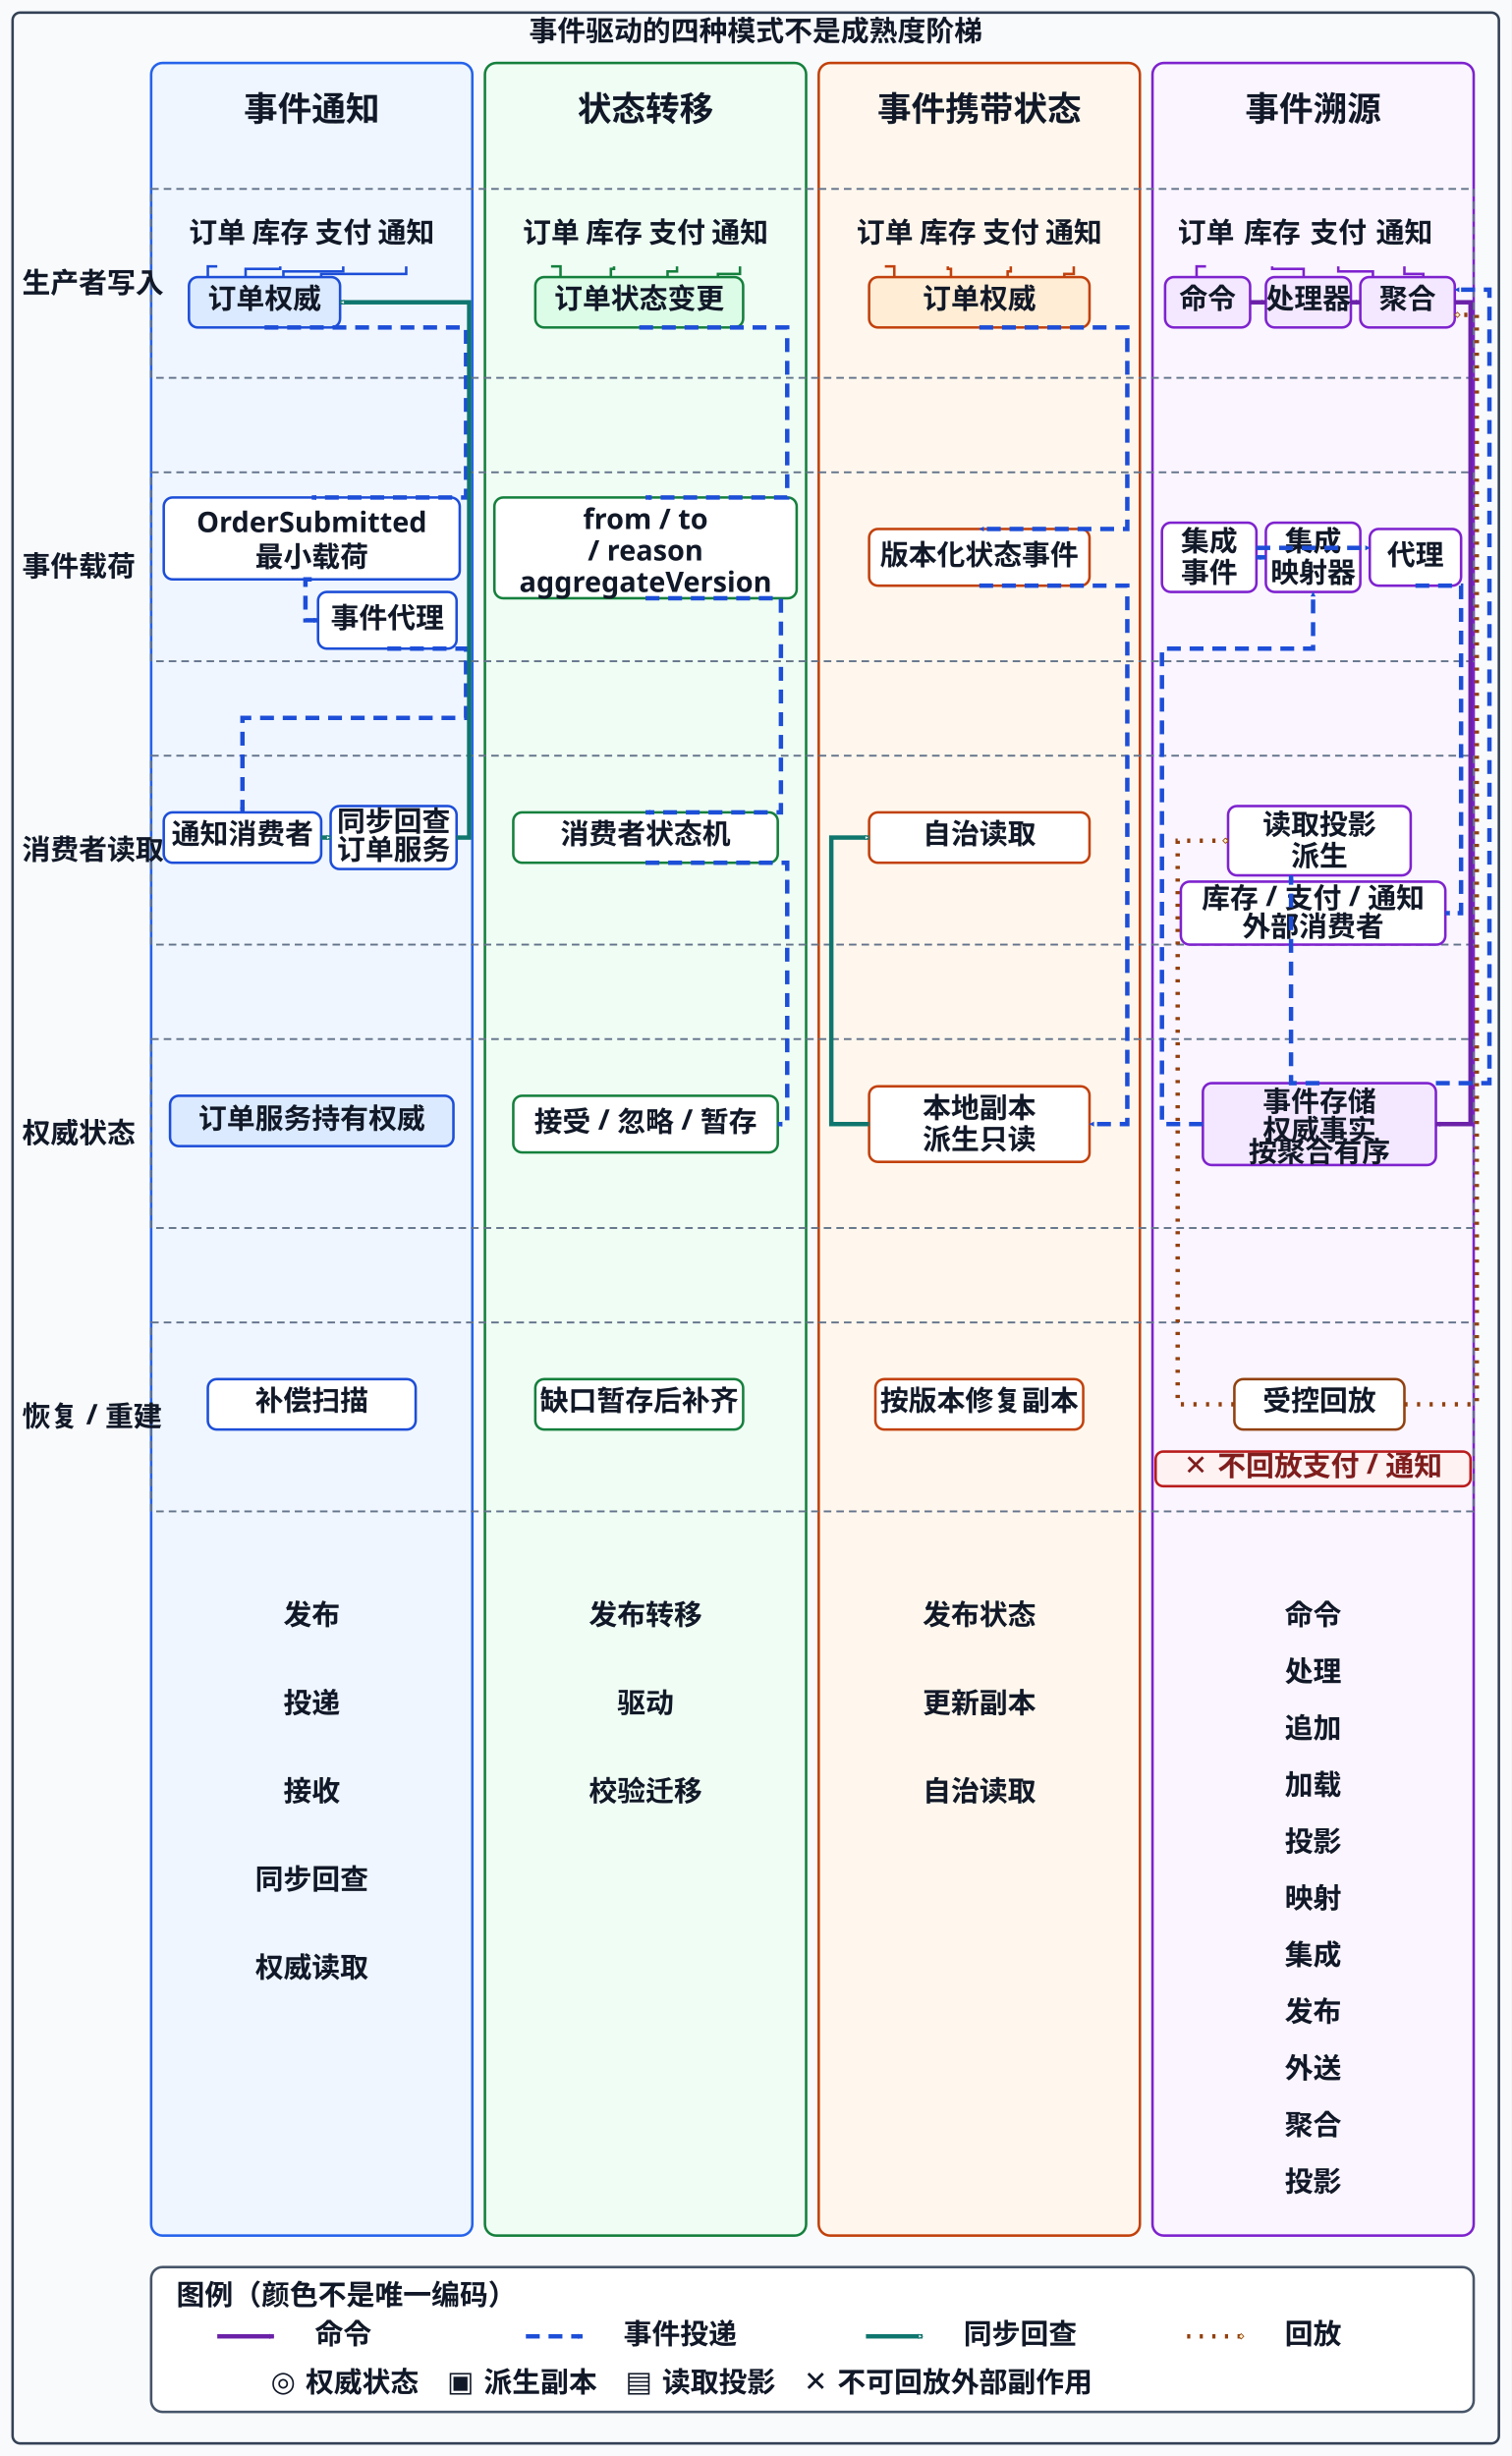
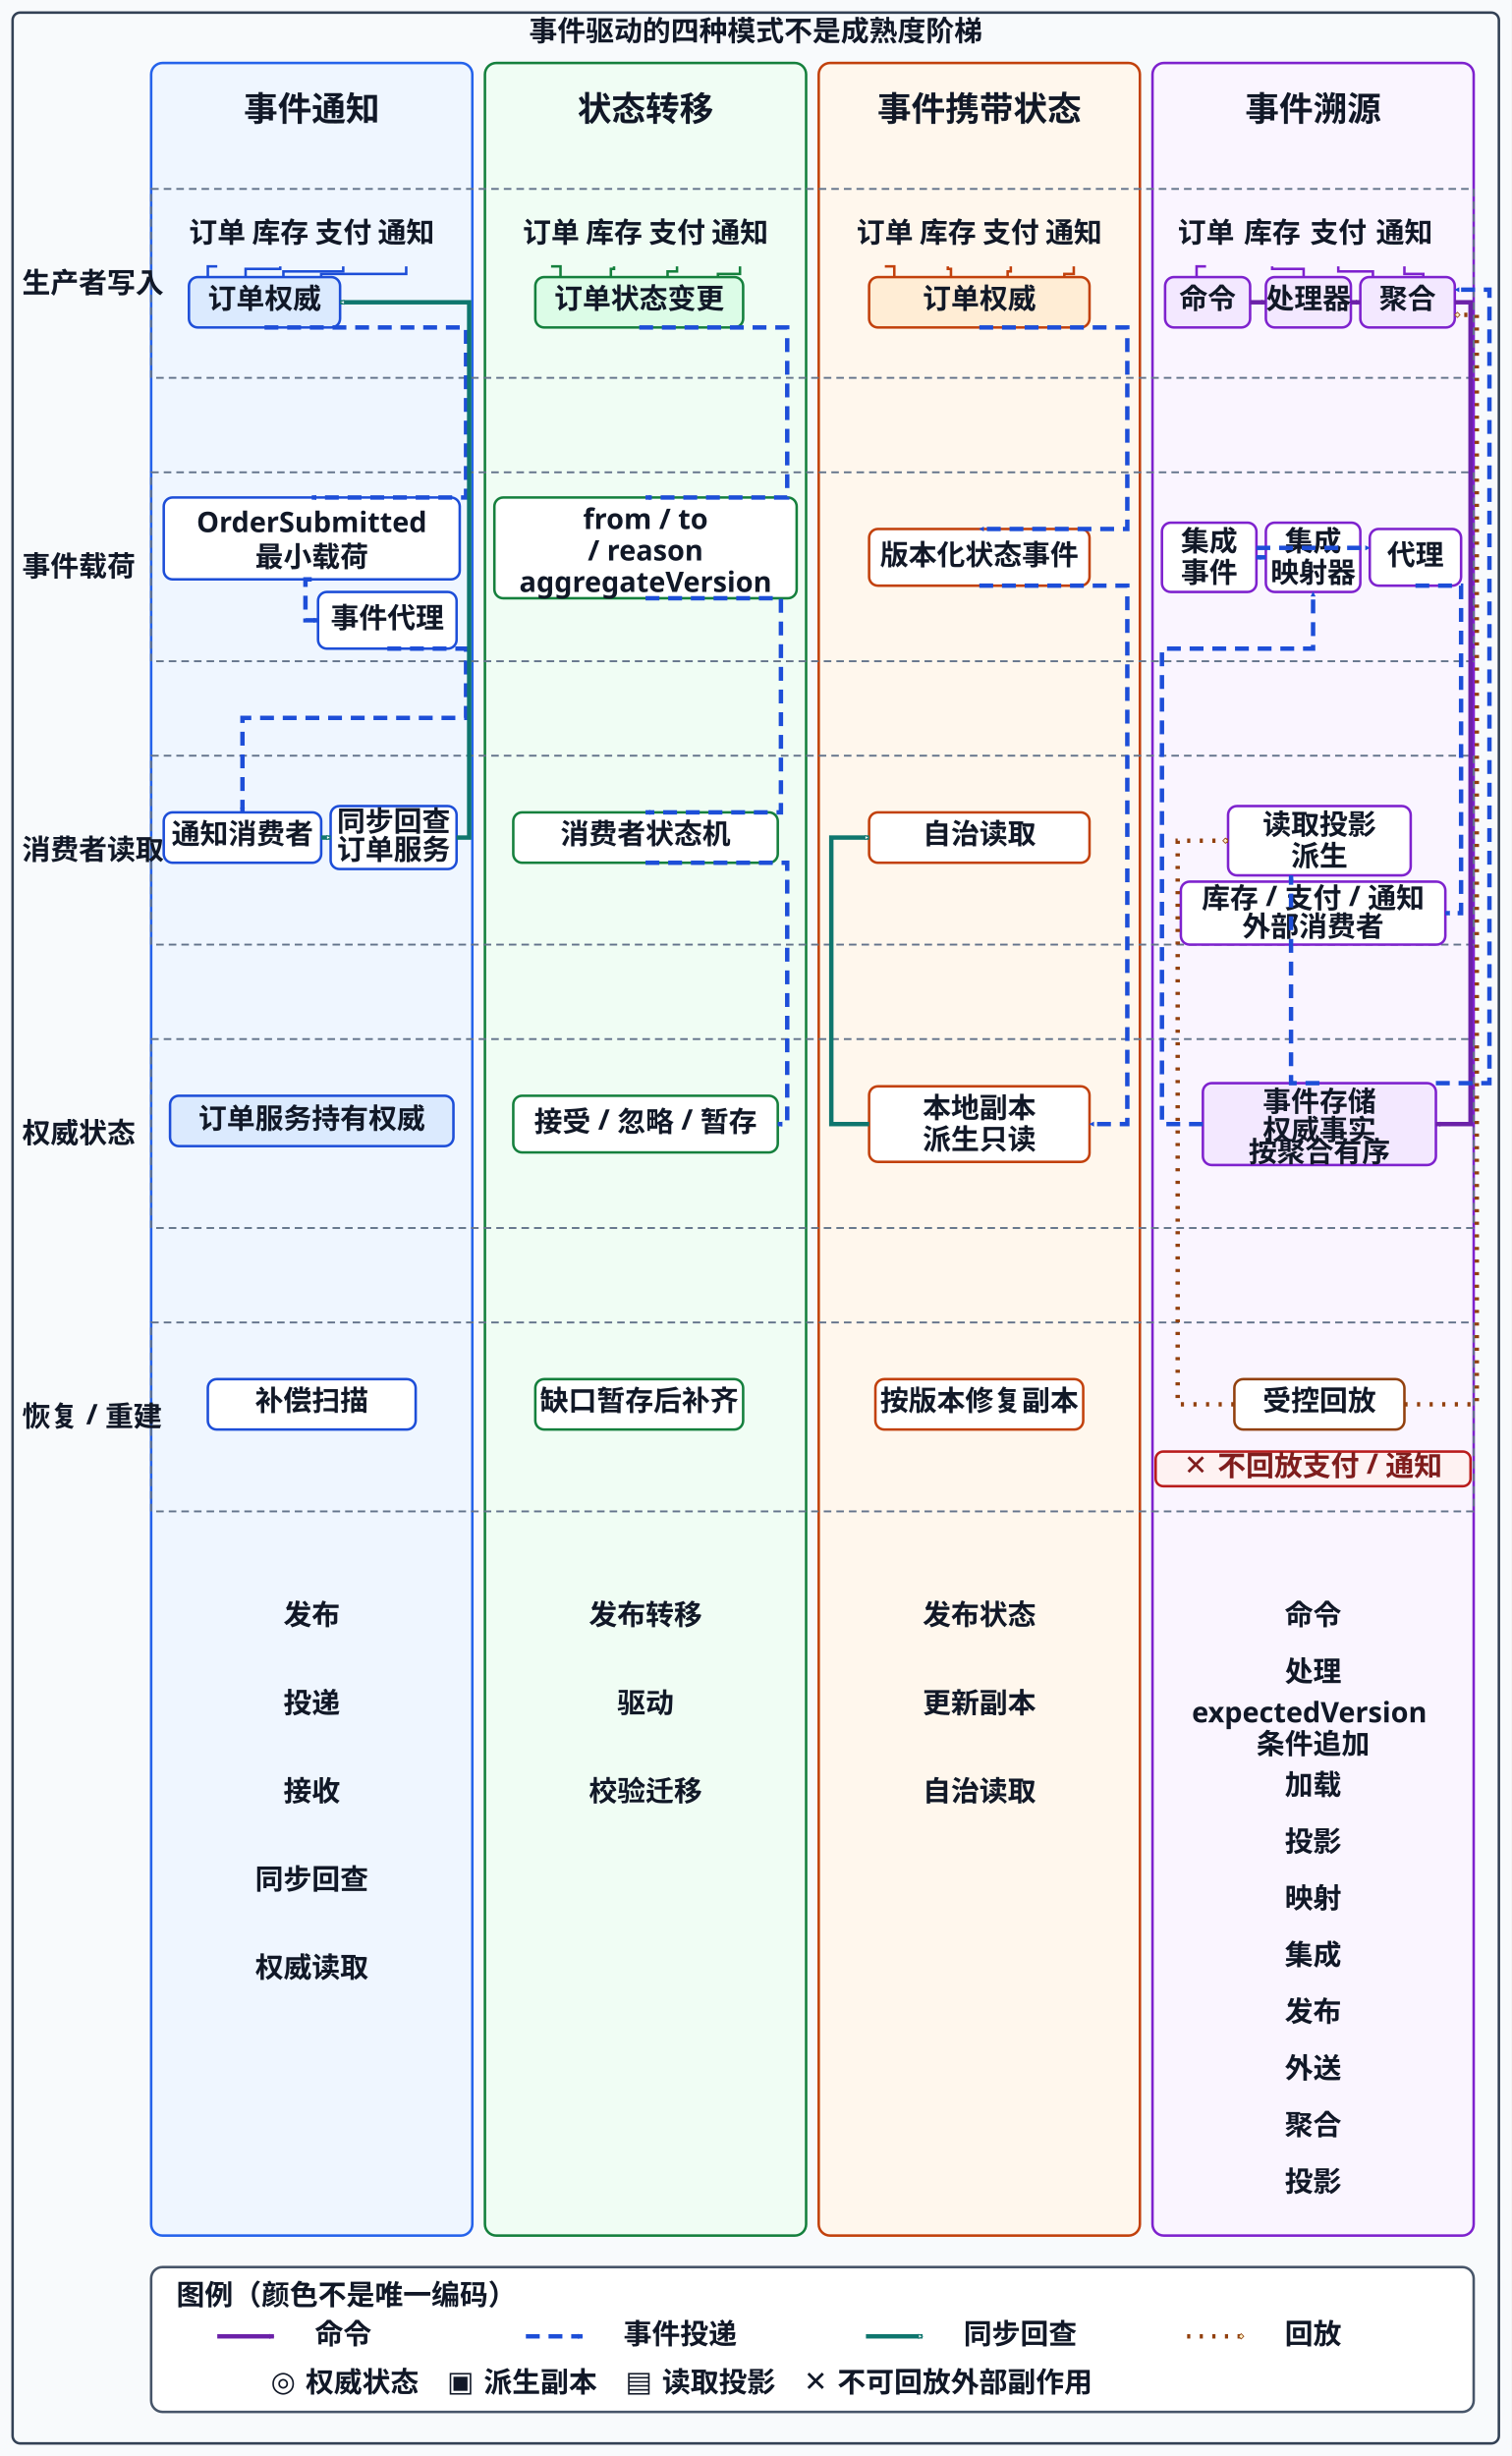
<svg xmlns="http://www.w3.org/2000/svg" viewBox="0 0 2400 3900" role="img" aria-labelledby="sty06-title sty06-desc">
  <defs>
    <marker id="arrow-command" viewBox="0 0 10 10" refX="9" refY="5" markerWidth="8" markerHeight="8" orient="auto-start-reverse" markerUnits="userSpaceOnUse">
      <path d="M 0 0 L 10 5 L 0 10 Z" fill="#6B21A8" />
    </marker>
    <marker id="arrow-event" viewBox="0 0 10 10" refX="9" refY="5" markerWidth="8" markerHeight="8" orient="auto-start-reverse" markerUnits="userSpaceOnUse">
      <path d="M 0 0 L 10 5 L 0 10 Z" fill="#1D4ED8" />
    </marker>
    <marker id="arrow-lookup" viewBox="0 0 10 10" refX="9" refY="5" markerWidth="8" markerHeight="8" orient="auto-start-reverse" markerUnits="userSpaceOnUse">
      <path d="M 1 1 L 9 5 L 1 9 Z" fill="#FFFFFF" stroke="#0F766E" stroke-width="1.5" />
    </marker>
    <marker id="arrow-replay" viewBox="0 0 12 12" refX="11" refY="6" markerWidth="10" markerHeight="10" orient="auto-start-reverse" markerUnits="userSpaceOnUse">
      <path d="M 1 6 L 6 1 L 11 6 L 6 11 Z" fill="#FEF3C7" stroke="#92400E" stroke-width="1.5" />
    </marker>
  </defs>
  <style>
    .boundary { fill: none; stroke: #64748B; stroke-width: 3; stroke-dasharray: 12 8; }
    .column { stroke-width: 4; }
    .node-shape { fill: #FFFFFF; stroke-width: 4; }
    .authority-shape { fill: #EDE9FE; stroke: #6B21A8; }
    .node-label { fill: #111827; font-family: system-ui, sans-serif; font-size: 45px; font-weight: 700; text-anchor: middle; }
    .small-label { fill: #111827; font-family: system-ui, sans-serif; font-size: 45px; font-weight: 700; text-anchor: middle; }
    .column-label { fill: #111827; font-family: system-ui, sans-serif; font-size: 54px; font-weight: 700; text-anchor: middle; }
    .row-label { fill: #111827; font-family: system-ui, sans-serif; font-size: 45px; font-weight: 700; }
    .command-edge { fill: none; stroke: #6B21A8; stroke-width: 7; marker-end: url(#arrow-command); }
    .event-delivery-edge { fill: none; stroke: #1D4ED8; stroke-width: 7; stroke-dasharray: 22 14; marker-end: url(#arrow-event); }
    .sync-lookup-edge { fill: none; stroke: #0F766E; stroke-width: 7; marker-end: url(#arrow-lookup); }
    .replay-edge { fill: none; stroke: #92400E; stroke-width: 7; stroke-dasharray: 5 15; marker-end: url(#arrow-replay); }
    .edge-label { fill: #111827; font-family: system-ui, sans-serif; font-size: 45px; font-weight: 700; text-anchor: middle; }
    .legend-label { fill: #111827; font-family: system-ui, sans-serif; font-size: 45px; font-weight: 700; }
    .note { fill: #7F1D1D; font-family: system-ui, sans-serif; font-size: 45px; font-weight: 700; text-anchor: middle; }
  </style>
  <rect x="0" y="0" width="2400" height="3900" fill="#F8FAFC" />
  <g data-node-id="canvas" data-role="boundary" data-node-bounds="20 20 2360 3860">
    <rect x="20" y="20" width="2360" height="3860" rx="12" fill="#F8FAFC" stroke="#334155" stroke-width="4" />
    <text class="node-label" x="1200" y="65">事件驱动的四种模式不是成熟度阶梯</text>
  </g>
  <g data-node-id="notification-column" data-role="boundary" data-node-bounds="240 100 510 3450">
    <rect class="column" data-edge-label-background="notification-column" x="240" y="100" width="510" height="3450" rx="18" fill="#EFF6FF" stroke="#2563EB" />
    <text class="column-label" x="495" y="192">事件通知</text>
  </g>
  <g data-node-id="transition-column" data-role="boundary" data-node-bounds="770 100 510 3450">
    <rect class="column" x="770" y="100" width="510" height="3450" rx="18" fill="#F0FDF4" stroke="#15803D" />
    <text class="column-label" x="1025" y="192">状态转移</text>
  </g>
  <g data-node-id="carried-state-column" data-role="boundary" data-node-bounds="1300 100 510 3450">
    <rect class="column" x="1300" y="100" width="510" height="3450" rx="18" fill="#FFF7ED" stroke="#C2410C" />
    <text class="column-label" x="1555" y="192">事件携带状态</text>
  </g>
  <g data-node-id="event-sourcing-column" data-role="boundary" data-node-bounds="1830 100 510 3450">
    <rect class="column" x="1830" y="100" width="510" height="3450" rx="18" fill="#FAF5FF" stroke="#7E22CE" />
    <text class="column-label" x="2085" y="192">事件溯源</text>
  </g>
  <g data-node-id="producer-write-row" data-role="boundary" data-node-bounds="240 300 2100 300">
    <rect class="boundary" x="240" y="300" width="2100" height="300" />
    <text class="row-label" x="35" y="465">生产者写入</text>
  </g>
  <g data-node-id="event-payload-row" data-role="boundary" data-node-bounds="240 750 2100 300">
    <rect class="boundary" x="240" y="750" width="2100" height="300" />
    <text class="row-label" x="35" y="915">事件载荷</text>
  </g>
  <g data-node-id="consumer-read-row" data-role="boundary" data-node-bounds="240 1200 2100 300">
    <rect class="boundary" x="240" y="1200" width="2100" height="300" />
    <text class="row-label" x="35" y="1365">消费者读取</text>
  </g>
  <g data-node-id="authority-row" data-role="boundary" data-node-bounds="240 1650 2100 300">
    <rect class="boundary" x="240" y="1650" width="2100" height="300" />
    <text class="row-label" x="35" y="1815">权威状态</text>
  </g>
  <g data-node-id="recovery-row" data-role="boundary" data-node-bounds="240 2100 2100 300">
    <rect class="boundary" x="240" y="2100" width="2100" height="300" />
    <text class="row-label" x="35" y="2265">恢复 / 重建</text>
  </g>
  <g data-node-id="notification-authority" data-role="authority" data-node-bounds="300 440 240 80">
    <rect class="node-shape" style="fill:#DBEAFE;stroke:#1D4ED8" x="300" y="440" width="240" height="80" rx="14" />
    <text class="small-label" x="420" y="490">订单权威</text>
  </g>
  <g data-node-id="notification-participants" data-role="participants" data-mode="notification" data-node-bounds="300 315 390 125" />
  <g data-node-id="notification-order-participant" data-role="participant" data-mode="notification" data-node-bounds="300 340 90 83">
    <text class="small-label" data-participant-label="order" x="345" y="385">订单</text>
    <path data-structural-edge-id="notification-order-participant-link" data-participant="order" data-target="notification-authority" d="M 345 423 H 330 V 440" fill="none" stroke="#1D4ED8" stroke-width="4" />
  </g>
  <g data-node-id="notification-inventory-participant" data-role="participant" data-mode="notification" data-node-bounds="400 340 90 83">
    <text class="small-label" data-participant-label="inventory" x="445" y="385">库存</text>
    <path data-structural-edge-id="notification-inventory-participant-link" data-participant="inventory" data-target="notification-authority" d="M 445 423 V 427 H 390 V 440" fill="none" stroke="#1D4ED8" stroke-width="4" />
  </g>
  <g data-node-id="notification-payment-participant" data-role="participant" data-mode="notification" data-node-bounds="500 340 90 83">
    <text class="small-label" data-participant-label="payment" x="545" y="385">支付</text>
    <path data-structural-edge-id="notification-payment-participant-link" data-participant="payment" data-target="notification-authority" d="M 545 423 V 431 H 450 V 440" fill="none" stroke="#1D4ED8" stroke-width="4" />
  </g>
  <g data-node-id="notification-notification-participant" data-role="participant" data-mode="notification" data-node-bounds="600 340 90 83">
    <text class="small-label" data-participant-label="notification" x="645" y="385">通知</text>
    <path data-structural-edge-id="notification-notification-participant-link" data-participant="notification" data-target="notification-authority" d="M 645 423 V 435 H 510 V 440" fill="none" stroke="#1D4ED8" stroke-width="4" />
  </g>
  <g data-node-id="notification-event" data-role="event" data-node-bounds="260 790 470 130">
    <rect class="node-shape" x="260" y="790" width="470" height="130" rx="14" stroke="#1D4ED8" />
    <text class="small-label" x="495" y="845">OrderSubmitted</text>
    <text class="small-label" x="495" y="900">最小载荷</text>
  </g>
  <g data-node-id="notification-broker" data-role="broker" data-node-bounds="505 940 220 90">
    <rect class="node-shape" x="505" y="940" width="220" height="90" rx="14" stroke="#1D4ED8" />
    <text class="small-label" x="615" y="997">事件代理</text>
  </g>
  <g data-node-id="notification-consumer" data-role="consumer" data-node-bounds="260 1290 250 80">
    <rect class="node-shape" x="260" y="1290" width="250" height="80" rx="14" stroke="#1D4ED8" />
    <text class="small-label" x="385" y="1340">通知消费者</text>
  </g>
  <g data-node-id="notification-lookup" data-role="lookup" data-node-bounds="525 1280 200 100">
    <rect class="node-shape" x="525" y="1280" width="200" height="100" rx="14" stroke="#1D4ED8" />
    <text class="small-label" x="625" y="1320">同步回查</text>
    <text class="small-label" x="625" y="1365">订单服务</text>
  </g>
  <g data-node-id="notification-authority-row" data-role="authority" data-node-bounds="270 1740 450 80">
    <rect class="node-shape" style="fill:#DBEAFE;stroke:#1D4ED8" x="270" y="1740" width="450" height="80" rx="14" />
    <text class="small-label" x="495" y="1792">订单服务持有权威</text>
  </g>
  <g data-node-id="notification-recovery" data-role="recovery" data-node-bounds="330 2190 330 80">
    <rect class="node-shape" x="330" y="2190" width="330" height="80" rx="14" stroke="#1D4ED8" />
    <text class="small-label" x="495" y="2240">补偿扫描</text>
  </g>
  <g data-node-id="order-transition" data-role="authority" data-node-bounds="850 440 330 80">
    <rect class="node-shape" style="fill:#DCFCE7;stroke:#15803D" x="850" y="440" width="330" height="80" rx="14" />
    <text class="node-label" x="1015" y="490">订单状态变更</text>
  </g>
  <g data-node-id="transition-participants" data-role="participants" data-mode="transition" data-node-bounds="830 315 390 125" />
  <g data-node-id="transition-order-participant" data-role="participant" data-mode="transition" data-node-bounds="830 340 90 83">
    <text class="small-label" data-participant-label="order" x="875" y="385">订单</text>
    <path data-structural-edge-id="transition-order-participant-link" data-participant="order" data-target="order-transition" d="M 875 423 H 890 V 440" fill="none" stroke="#15803D" stroke-width="4" />
  </g>
  <g data-node-id="transition-inventory-participant" data-role="participant" data-mode="transition" data-node-bounds="930 340 90 83">
    <text class="small-label" data-participant-label="inventory" x="975" y="385">库存</text>
    <path data-structural-edge-id="transition-inventory-participant-link" data-participant="inventory" data-target="order-transition" d="M 975 423 V 427 H 970 V 440" fill="none" stroke="#15803D" stroke-width="4" />
  </g>
  <g data-node-id="transition-payment-participant" data-role="participant" data-mode="transition" data-node-bounds="1030 340 90 83">
    <text class="small-label" data-participant-label="payment" x="1075" y="385">支付</text>
    <path data-structural-edge-id="transition-payment-participant-link" data-participant="payment" data-target="order-transition" d="M 1075 423 V 431 H 1060 V 440" fill="none" stroke="#15803D" stroke-width="4" />
  </g>
  <g data-node-id="transition-notification-participant" data-role="participant" data-mode="transition" data-node-bounds="1130 340 90 83">
    <text class="small-label" data-participant-label="notification" x="1175" y="385">通知</text>
    <path data-structural-edge-id="transition-notification-participant-link" data-participant="notification" data-target="order-transition" d="M 1175 423 V 435 H 1140 V 440" fill="none" stroke="#15803D" stroke-width="4" />
  </g>
  <g data-node-id="transition-event" data-role="event" data-node-bounds="785 790 480 160">
    <rect class="node-shape" x="785" y="790" width="480" height="160" rx="14" stroke="#15803D" />
    <text class="small-label" x="1025" y="840">from / to</text>
    <text class="small-label" x="1025" y="890">/ reason</text>
    <text class="small-label" x="1025" y="940">aggregateVersion</text>
  </g>
  <g data-node-id="consumer-state-machine" data-role="consumer" data-node-bounds="815 1290 420 80">
    <rect class="node-shape" x="815" y="1290" width="420" height="80" rx="14" stroke="#15803D" />
    <text class="node-label" x="1025" y="1340">消费者状态机</text>
  </g>
  <g data-node-id="transition-decision" data-role="derived" data-node-bounds="815 1740 420 90">
    <rect class="node-shape" x="815" y="1740" width="420" height="90" rx="14" stroke="#15803D" />
    <text class="small-label" x="1025" y="1797">接受 / 忽略 / 暂存</text>
  </g>
  <g data-node-id="transition-recovery" data-role="recovery" data-node-bounds="850 2190 330 80">
    <rect class="node-shape" x="850" y="2190" width="330" height="80" rx="14" stroke="#15803D" />
    <text class="small-label" x="1015" y="2240">缺口暂存后补齐</text>
  </g>
  <g data-node-id="carried-authority" data-role="authority" data-node-bounds="1380 440 350 80">
    <rect class="node-shape" style="fill:#FFEDD5;stroke:#C2410C" x="1380" y="440" width="350" height="80" rx="14" />
    <text class="small-label" x="1555" y="490">订单权威</text>
  </g>
  <g data-node-id="carried-participants" data-role="participants" data-mode="carried" data-node-bounds="1360 315 390 125" />
  <g data-node-id="carried-order-participant" data-role="participant" data-mode="carried" data-node-bounds="1360 340 90 83">
    <text class="small-label" data-participant-label="order" x="1405" y="385">订单</text>
    <path data-structural-edge-id="carried-order-participant-link" data-participant="order" data-target="carried-authority" d="M 1405 423 H 1420 V 440" fill="none" stroke="#C2410C" stroke-width="4" />
  </g>
  <g data-node-id="carried-inventory-participant" data-role="participant" data-mode="carried" data-node-bounds="1460 340 90 83">
    <text class="small-label" data-participant-label="inventory" x="1505" y="385">库存</text>
    <path data-structural-edge-id="carried-inventory-participant-link" data-participant="inventory" data-target="carried-authority" d="M 1505 423 V 427 H 1510 V 440" fill="none" stroke="#C2410C" stroke-width="4" />
  </g>
  <g data-node-id="carried-payment-participant" data-role="participant" data-mode="carried" data-node-bounds="1560 340 90 83">
    <text class="small-label" data-participant-label="payment" x="1605" y="385">支付</text>
    <path data-structural-edge-id="carried-payment-participant-link" data-participant="payment" data-target="carried-authority" d="M 1605 423 V 431 H 1600 V 440" fill="none" stroke="#C2410C" stroke-width="4" />
  </g>
  <g data-node-id="carried-notification-participant" data-role="participant" data-mode="carried" data-node-bounds="1660 340 90 83">
    <text class="small-label" data-participant-label="notification" x="1705" y="385">通知</text>
    <path data-structural-edge-id="carried-notification-participant-link" data-participant="notification" data-target="carried-authority" d="M 1705 423 V 435 H 1690 V 440" fill="none" stroke="#C2410C" stroke-width="4" />
  </g>
  <g data-node-id="state-snapshot-event" data-role="event" data-node-bounds="1380 840 350 90">
    <rect class="node-shape" x="1380" y="840" width="350" height="90" rx="14" stroke="#C2410C" />
    <text class="node-label" x="1555" y="897">版本化状态事件</text>
  </g>
  <g data-node-id="autonomous-read" data-role="consumer" data-node-bounds="1380 1290 350 80">
    <rect class="node-shape" x="1380" y="1290" width="350" height="80" rx="14" stroke="#C2410C" />
    <text class="small-label" x="1555" y="1340">自治读取</text>
  </g>
  <g data-node-id="consumer-local-copy" data-role="derived" data-node-bounds="1380 1725 350 120">
    <rect class="node-shape" x="1380" y="1725" width="350" height="120" rx="14" stroke="#C2410C" />
    <text class="node-label" x="1555" y="1775">本地副本</text>
    <text class="node-label" x="1555" y="1825">派生只读</text>
  </g>
  <g data-node-id="carried-recovery" data-role="recovery" data-node-bounds="1390 2190 330 80">
    <rect class="node-shape" x="1390" y="2190" width="330" height="80" rx="14" stroke="#C2410C" />
    <text class="small-label" x="1555" y="2240">按版本修复副本</text>
  </g>
  <g data-node-id="command" data-role="command" data-node-bounds="1850 440 135 80">
    <rect class="node-shape authority-shape" style="fill:#F3E8FF;stroke:#7E22CE" x="1850" y="440" width="135" height="80" rx="14" />
    <text class="small-label" x="1917.5" y="490">命令</text>
  </g>
  <g data-node-id="command-handler" data-role="handler" data-node-bounds="2010 440 135 80">
    <rect class="node-shape authority-shape" style="fill:#F3E8FF;stroke:#7E22CE" x="2010" y="440" width="135" height="80" rx="14" />
    <text class="small-label" x="2077.5" y="490">处理器</text>
  </g>
  <g data-node-id="aggregate" data-role="aggregate" data-node-bounds="2160 440 150 80">
    <rect class="node-shape authority-shape" style="fill:#F3E8FF;stroke:#7E22CE" x="2160" y="440" width="150" height="80" rx="14" />
    <text class="small-label" x="2235" y="490">聚合</text>
  </g>
  <g data-node-id="event-sourcing-participants" data-role="participants" data-mode="event-sourcing" data-node-bounds="1850 315 470 125" />
  <g data-node-id="event-sourcing-order-participant" data-role="participant" data-mode="event-sourcing" data-node-bounds="1870 340 90 83">
    <text class="small-label" data-participant-label="order" x="1915" y="385">订单</text>
    <path data-structural-edge-id="event-sourcing-order-participant-link" data-participant="order" data-target="command" d="M 1915 423 H 1900 V 440" fill="none" stroke="#7E22CE" stroke-width="4" />
  </g>
  <g data-node-id="event-sourcing-inventory-participant" data-role="participant" data-mode="event-sourcing" data-node-bounds="1975 340 90 83">
    <text class="small-label" data-participant-label="inventory" x="2020" y="385">库存</text>
    <path data-structural-edge-id="event-sourcing-inventory-participant-link" data-participant="inventory" data-target="command-handler" d="M 2020 423 V 427 H 2070 V 440" fill="none" stroke="#7E22CE" stroke-width="4" />
  </g>
  <g data-node-id="event-sourcing-payment-participant" data-role="participant" data-mode="event-sourcing" data-node-bounds="2080 340 90 83">
    <text class="small-label" data-participant-label="payment" x="2125" y="385">支付</text>
    <path data-structural-edge-id="event-sourcing-payment-participant-link" data-participant="payment" data-target="aggregate" d="M 2125 423 V 431 H 2180 V 440" fill="none" stroke="#7E22CE" stroke-width="4" />
  </g>
  <g data-node-id="event-sourcing-notification-participant" data-role="participant" data-mode="event-sourcing" data-node-bounds="2185 340 90 83">
    <text class="small-label" data-participant-label="notification" x="2230" y="385">通知</text>
    <path data-structural-edge-id="event-sourcing-notification-participant-link" data-participant="notification" data-target="aggregate" d="M 2230 423 V 435 H 2260 V 440" fill="none" stroke="#7E22CE" stroke-width="4" />
  </g>
  <g data-node-id="integration-event" data-role="event" data-node-bounds="1845 830 150 110">
    <rect class="node-shape" x="1845" y="830" width="150" height="110" rx="14" stroke="#7E22CE" />
    <text class="small-label" x="1920" y="875">集成</text>
    <text class="small-label" x="1920" y="925">事件</text>
  </g>
  <g data-node-id="integration-mapper" data-role="mapper" data-node-bounds="2010 830 150 110">
    <rect class="node-shape" x="2010" y="830" width="150" height="110" rx="14" stroke="#7E22CE" />
    <text class="small-label" x="2085" y="875">集成</text>
    <text class="small-label" x="2085" y="925">映射器</text>
  </g>
  <g data-node-id="event-broker" data-role="broker" data-node-bounds="2175 840 145 90">
    <rect class="node-shape" x="2175" y="840" width="145" height="90" rx="14" stroke="#7E22CE" />
    <text class="small-label" x="2247.5" y="897">代理</text>
  </g>
  <g data-node-id="read-projection" data-role="projection" data-node-bounds="1950 1280 290 110">
    <rect class="node-shape" x="1950" y="1280" width="290" height="110" rx="14" stroke="#7E22CE" />
    <text class="small-label" x="2095" y="1325">读取投影</text>
    <text class="small-label" x="2095" y="1375">派生</text>
  </g>
  <g data-node-id="external-consumers" data-role="externalConsumer" data-node-bounds="1875 1400 420 100">
    <rect class="node-shape" x="1875" y="1400" width="420" height="100" rx="14" stroke="#7E22CE" />
    <text class="small-label" x="2085" y="1442">库存 / 支付 / 通知</text>
    <text class="small-label" x="2085" y="1487">外部消费者</text>
  </g>
  <g data-node-id="event-store" data-role="authority" data-node-bounds="1910 1720 370 130">
    <rect class="node-shape authority-shape" style="fill:#F3E8FF;stroke:#7E22CE" x="1910" y="1720" width="370" height="130" rx="14" />
    <text class="small-label" x="2095" y="1765">事件存储</text>
    <text class="small-label" x="2095" y="1810">权威事实</text>
    <text class="small-label" x="2095" y="1845">按聚合有序</text>
  </g>
  <g data-node-id="replay-path" data-role="replay" data-node-bounds="1960 2190 270 80">
    <rect class="node-shape" x="1960" y="2190" width="270" height="80" rx="14" stroke="#92400E" />
    <text class="node-label" x="2095" y="2240">受控回放</text>
  </g>
  <g data-node-id="forbidden-side-effects" data-role="note" data-node-bounds="1835 2305 500 55">
    <rect x="1835" y="2305" width="500" height="55" rx="12" fill="#FEF2F2" stroke="#B91C1C" stroke-width="4" />
    <text class="note" x="2085" y="2342">✕ 不回放支付 / 通知</text>
  </g>
  <path class="event-delivery-edge edge" data-edge-id="n-deliver" data-source="notification-authority" data-target="notification-event" d="M 420 520 H 740 V 790 H 495" />
  <text class="edge-label" data-edge-id="n-deliver" x="495" y="2580">发布</text>
  <path class="event-delivery-edge edge" data-edge-id="n-broker" data-source="notification-event" data-target="notification-broker" d="M 495 920 H 485 V 985 H 505" />
  <text class="edge-label" data-edge-id="n-broker" x="495" y="2720">投递</text>
  <path class="event-delivery-edge edge" data-edge-id="n-consume" data-source="notification-broker" data-target="notification-consumer" d="M 615 1030 H 740 V 1140 H 385 V 1290" />
  <text class="edge-label" data-edge-id="n-consume" x="495" y="2860">接收</text>
  <path class="sync-lookup-edge edge" data-edge-id="n-lookup" data-source="notification-consumer" data-target="notification-lookup" d="M 510 1330 H 525" />
  <text class="edge-label" data-edge-id="n-lookup" x="495" y="3000">同步回查</text>
  <path class="sync-lookup-edge edge" data-edge-id="n-authority-return" data-source="notification-lookup" data-target="notification-authority" d="M 725 1330 H 745 V 480 H 540" />
  <text class="edge-label" data-edge-id="n-authority-return" x="495" y="3140">权威读取</text>
  <path class="event-delivery-edge edge" data-edge-id="t-event" data-source="order-transition" data-target="transition-event" d="M 1015 520 H 1250 V 790 H 1025" />
  <text class="edge-label" data-edge-id="t-event" x="1025" y="2580">发布转移</text>
  <path class="event-delivery-edge edge" data-edge-id="t-consume" data-source="transition-event" data-target="consumer-state-machine" d="M 1025 950 H 1240 V 1290 H 1025" />
  <text class="edge-label" data-edge-id="t-consume" x="1025" y="2720">驱动</text>
  <path class="event-delivery-edge edge" data-edge-id="t-decide" data-source="consumer-state-machine" data-target="transition-decision" d="M 1025 1370 H 1250 V 1785 H 1235" />
  <text class="edge-label" data-edge-id="t-decide" x="1025" y="2860">校验迁移</text>
  <path class="event-delivery-edge edge" data-edge-id="c-event" data-source="carried-authority" data-target="state-snapshot-event" d="M 1555 520 H 1790 V 840 H 1555" />
  <text class="edge-label" data-edge-id="c-event" x="1555" y="2580">发布状态</text>
  <path class="event-delivery-edge edge" data-edge-id="c-copy" data-source="state-snapshot-event" data-target="consumer-local-copy" d="M 1555 930 H 1790 V 1785 H 1730" />
  <text class="edge-label" data-edge-id="c-copy" x="1555" y="2720">更新副本</text>
  <path class="sync-lookup-edge edge" data-edge-id="c-read" data-source="consumer-local-copy" data-target="autonomous-read" d="M 1380 1785 H 1320 V 1330 H 1380" />
  <text class="edge-label" data-edge-id="c-read" x="1555" y="2860">自治读取</text>
  <path class="command-edge edge" data-edge-id="es-command" data-source="command" data-target="command-handler" d="M 1985 480 H 2010" />
  <text class="edge-label" data-edge-id="es-command" x="2085" y="2580">命令</text>
  <path class="command-edge edge" data-edge-id="es-handle" data-source="command-handler" data-target="aggregate" d="M 2145 480 H 2160" />
  <text class="edge-label" data-edge-id="es-handle" x="2085" y="2670">处理</text>
  <path class="command-edge edge" data-edge-id="es-append" data-source="aggregate" data-target="event-store" d="M 2310 480 H 2335 V 1785 H 2280" />
-   <text class="edge-label" data-edge-id="es-append" x="2085" y="2760">追加</text>
+   <text class="edge-label" data-edge-id="es-append" x="2085" y="2735">
+     <tspan x="2085" y="2735">expectedVersion</tspan>
+     <tspan x="2085" y="2785">条件追加</tspan>
+   </text>
  <path class="event-delivery-edge edge" data-edge-id="es-load-aggregate" data-source="event-store" data-target="aggregate" d="M 2280 1720 H 2365 V 460 H 2310" />
  <text class="edge-label" data-edge-id="es-load-aggregate" x="2085" y="2850">加载</text>
  <path class="event-delivery-edge edge" data-edge-id="es-project" data-source="event-store" data-target="read-projection" d="M 2095 1720 H 2050 V 1390" />
  <text class="edge-label" data-edge-id="es-project" x="2085" y="2940">投影</text>
  <path class="event-delivery-edge edge" data-edge-id="es-map" data-source="event-store" data-target="integration-mapper" d="M 1910 1785 H 1845 V 1030 H 2085 V 940" />
  <text class="edge-label" data-edge-id="es-map" x="2085" y="3030">映射</text>
  <path class="event-delivery-edge edge" data-edge-id="es-integrate" data-source="integration-mapper" data-target="integration-event" d="M 2010 885 H 1995" />
  <text class="edge-label" data-edge-id="es-integrate" x="2085" y="3120">集成</text>
  <path class="event-delivery-edge edge" data-edge-id="es-publish" data-source="integration-event" data-target="event-broker" d="M 1995 870 H 2175" />
  <text class="edge-label" data-edge-id="es-publish" x="2085" y="3210">发布</text>
  <path class="event-delivery-edge edge" data-edge-id="es-external-delivery" data-source="event-broker" data-target="external-consumers" d="M 2247.5 930 H 2320 V 1450 H 2295" />
  <text class="edge-label" data-edge-id="es-external-delivery" x="2085" y="3300">外送</text>
  <path class="replay-edge edge" data-edge-id="es-replay-aggregate" data-source="replay-path" data-target="aggregate" d="M 2230 2230 H 2345 V 500 H 2310" />
  <text class="edge-label" data-edge-id="es-replay-aggregate" x="2085" y="3390">聚合</text>
  <path class="replay-edge edge" data-edge-id="es-replay-projection" data-source="replay-path" data-target="read-projection" d="M 1960 2230 H 1870 V 1335 H 1950" />
  <text class="edge-label" data-edge-id="es-replay-projection" x="2085" y="3480">投影</text>
  <g data-node-id="legend-band" data-role="legend" data-node-bounds="240 3600 2100 230">
    <rect x="240" y="3600" width="2100" height="230" rx="18" fill="#FFFFFF" stroke="#475569" stroke-width="4" />
    <text class="legend-label" x="280" y="3660">图例（颜色不是唯一编码）</text>
  </g>
  <g data-node-id="legend-command-caption" data-role="legend" data-node-bounds="330 3680 400 60">
    <path class="command-edge" data-legend-key="command" d="M 345 3710 H 435" />
    <text class="legend-label" data-legend-for="command" data-legend-entry="command" x="500" y="3722">命令</text>
  </g>
  <g data-node-id="legend-event-delivery-caption" data-role="legend" data-node-bounds="820 3680 450 60">
    <path class="event-delivery-edge" data-legend-key="event-delivery" d="M 835 3710 H 925" />
    <text class="legend-label" data-legend-for="event-delivery" data-legend-entry="event-delivery" x="990" y="3722">事件投递</text>
  </g>
  <g data-node-id="legend-sync-lookup-caption" data-role="legend" data-node-bounds="1360 3680 450 60">
    <path class="sync-lookup-edge" data-legend-key="sync-lookup" d="M 1375 3710 H 1465" />
    <text class="legend-label" data-legend-for="sync-lookup" data-legend-entry="sync-lookup" x="1530" y="3722">同步回查</text>
  </g>
  <g data-node-id="legend-replay-caption" data-role="legend" data-node-bounds="1870 3680 400 60">
    <path class="replay-edge" data-legend-key="replay" d="M 1885 3710 H 1975" />
    <text class="legend-label" data-legend-for="replay" data-legend-entry="replay" x="2040" y="3722">回放</text>
  </g>
  <g data-node-id="legend-symbols" data-role="legend" data-node-bounds="430 3760 1700 50">
    <text class="legend-label" x="430" y="3797">◎ 权威状态　▣ 派生副本　▤ 读取投影　✕ 不可回放外部副作用</text>
  </g>
</svg>
